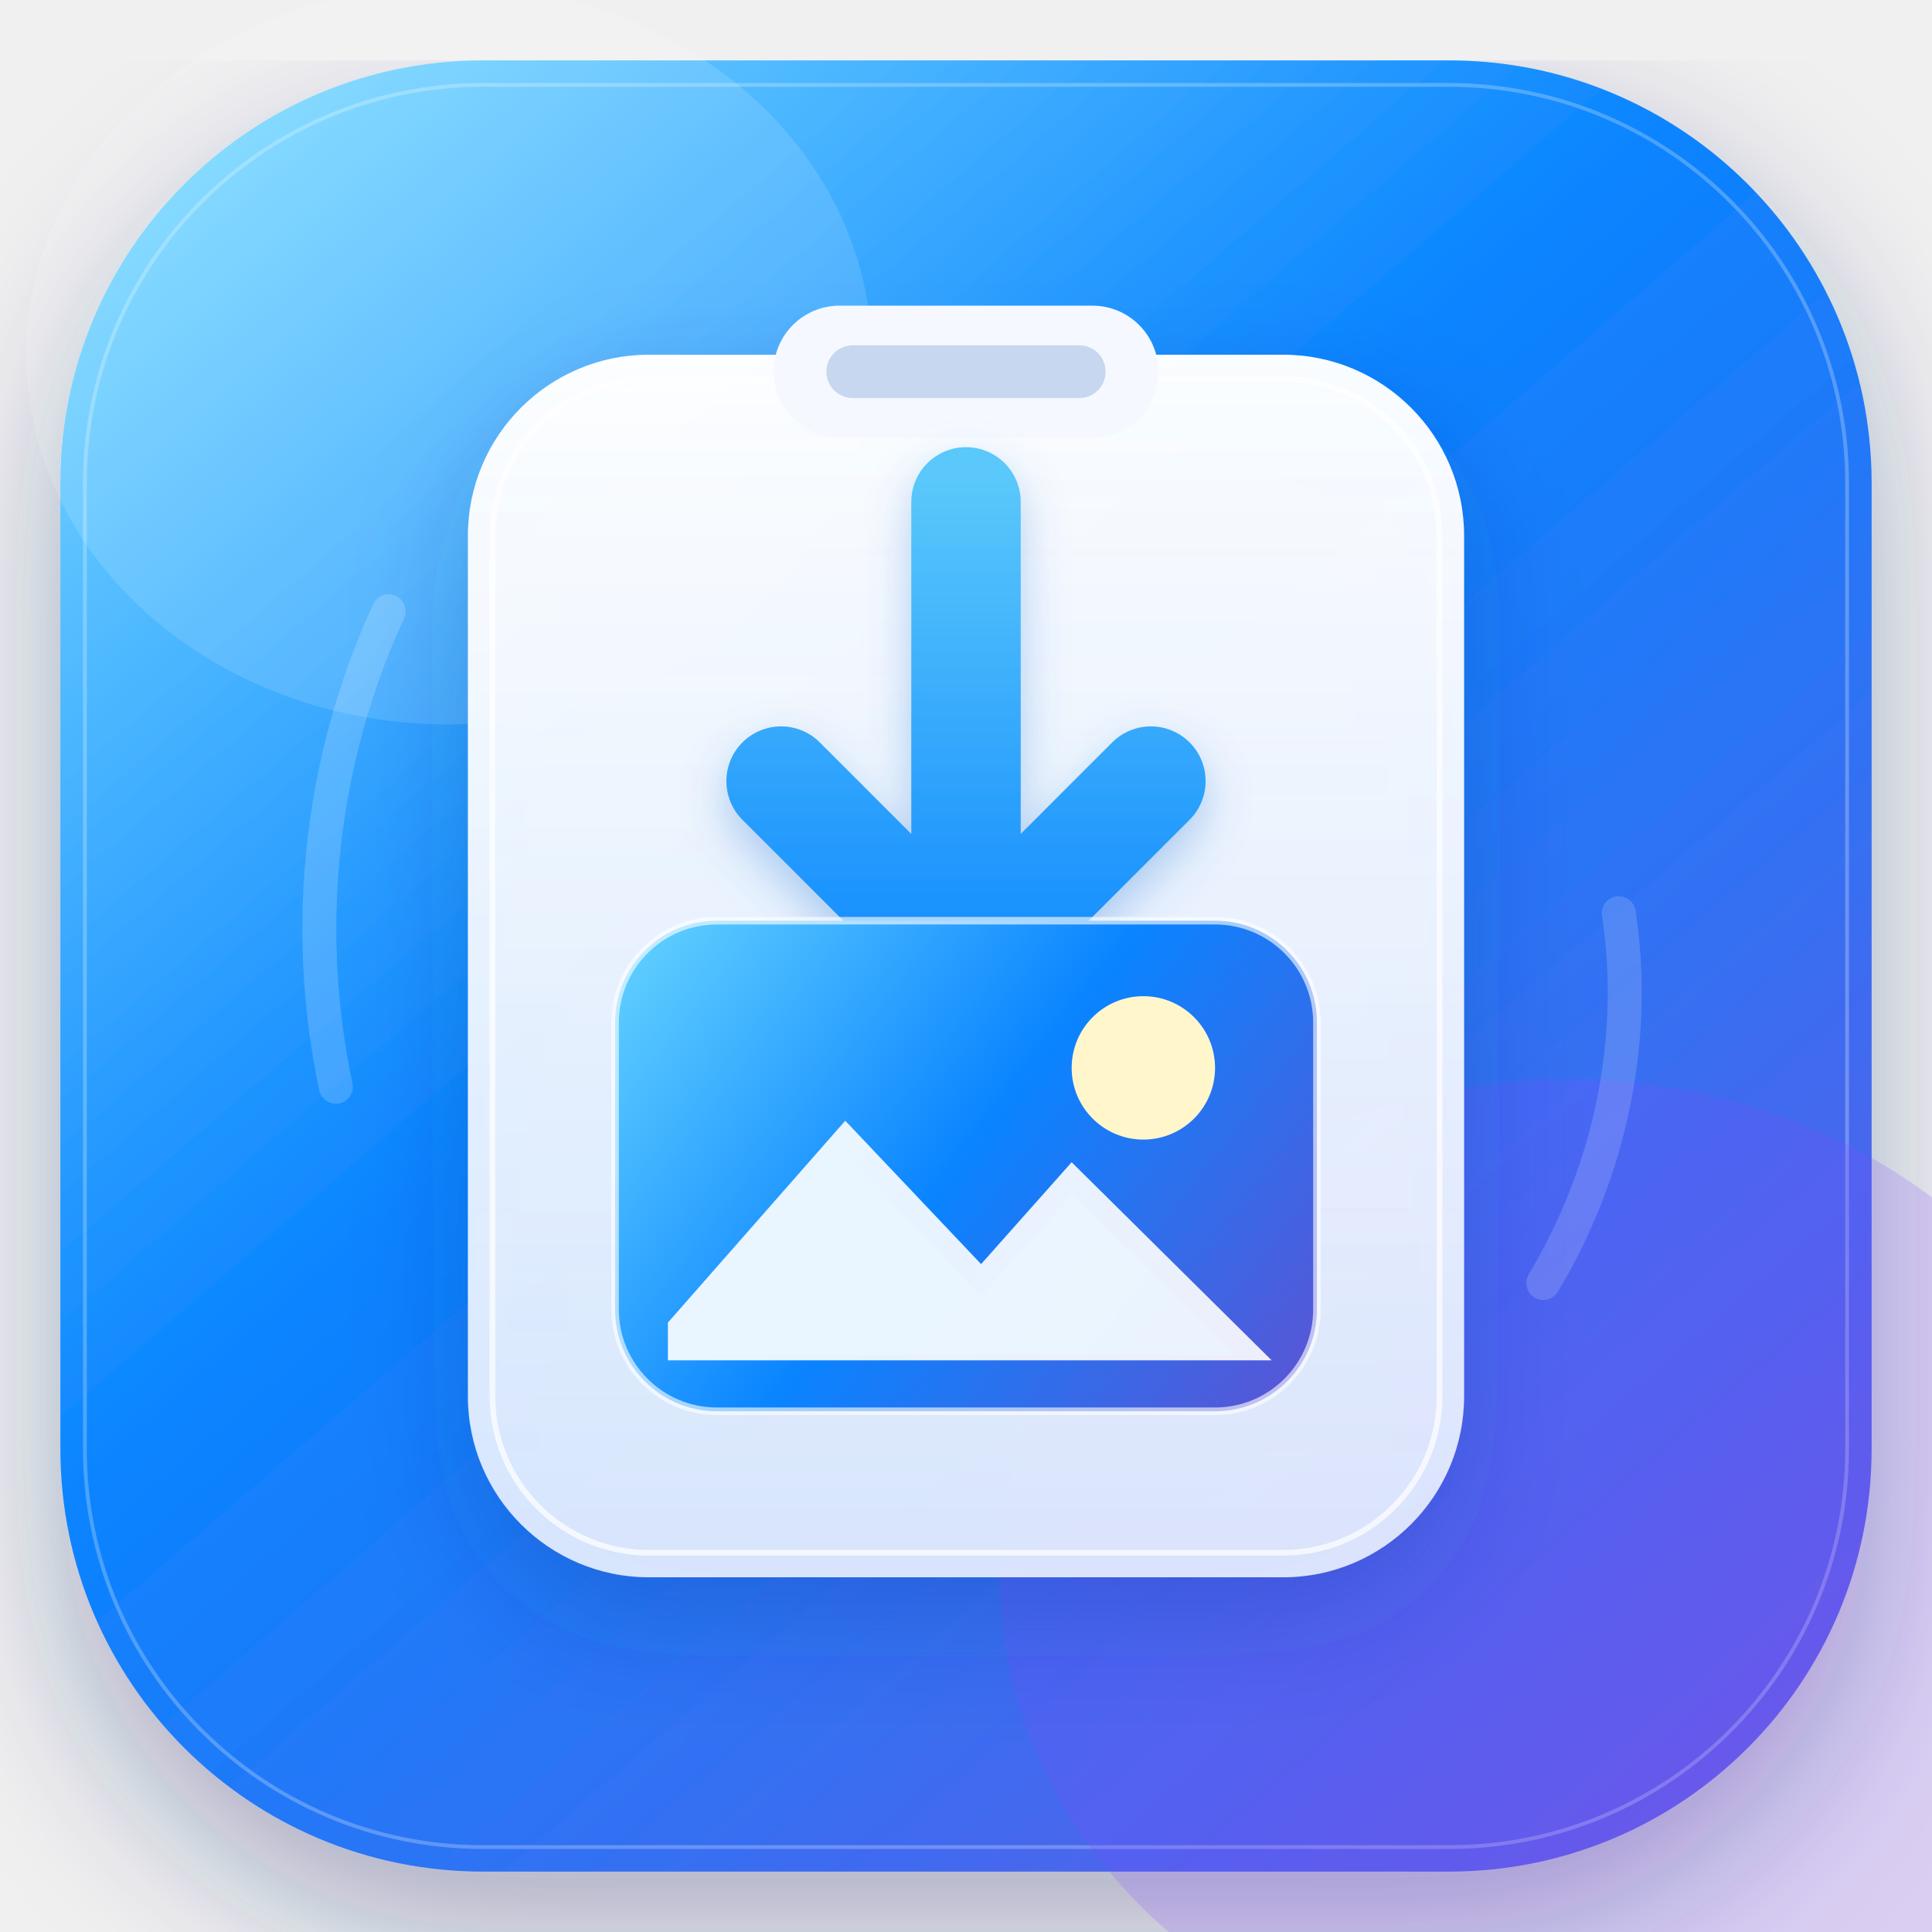
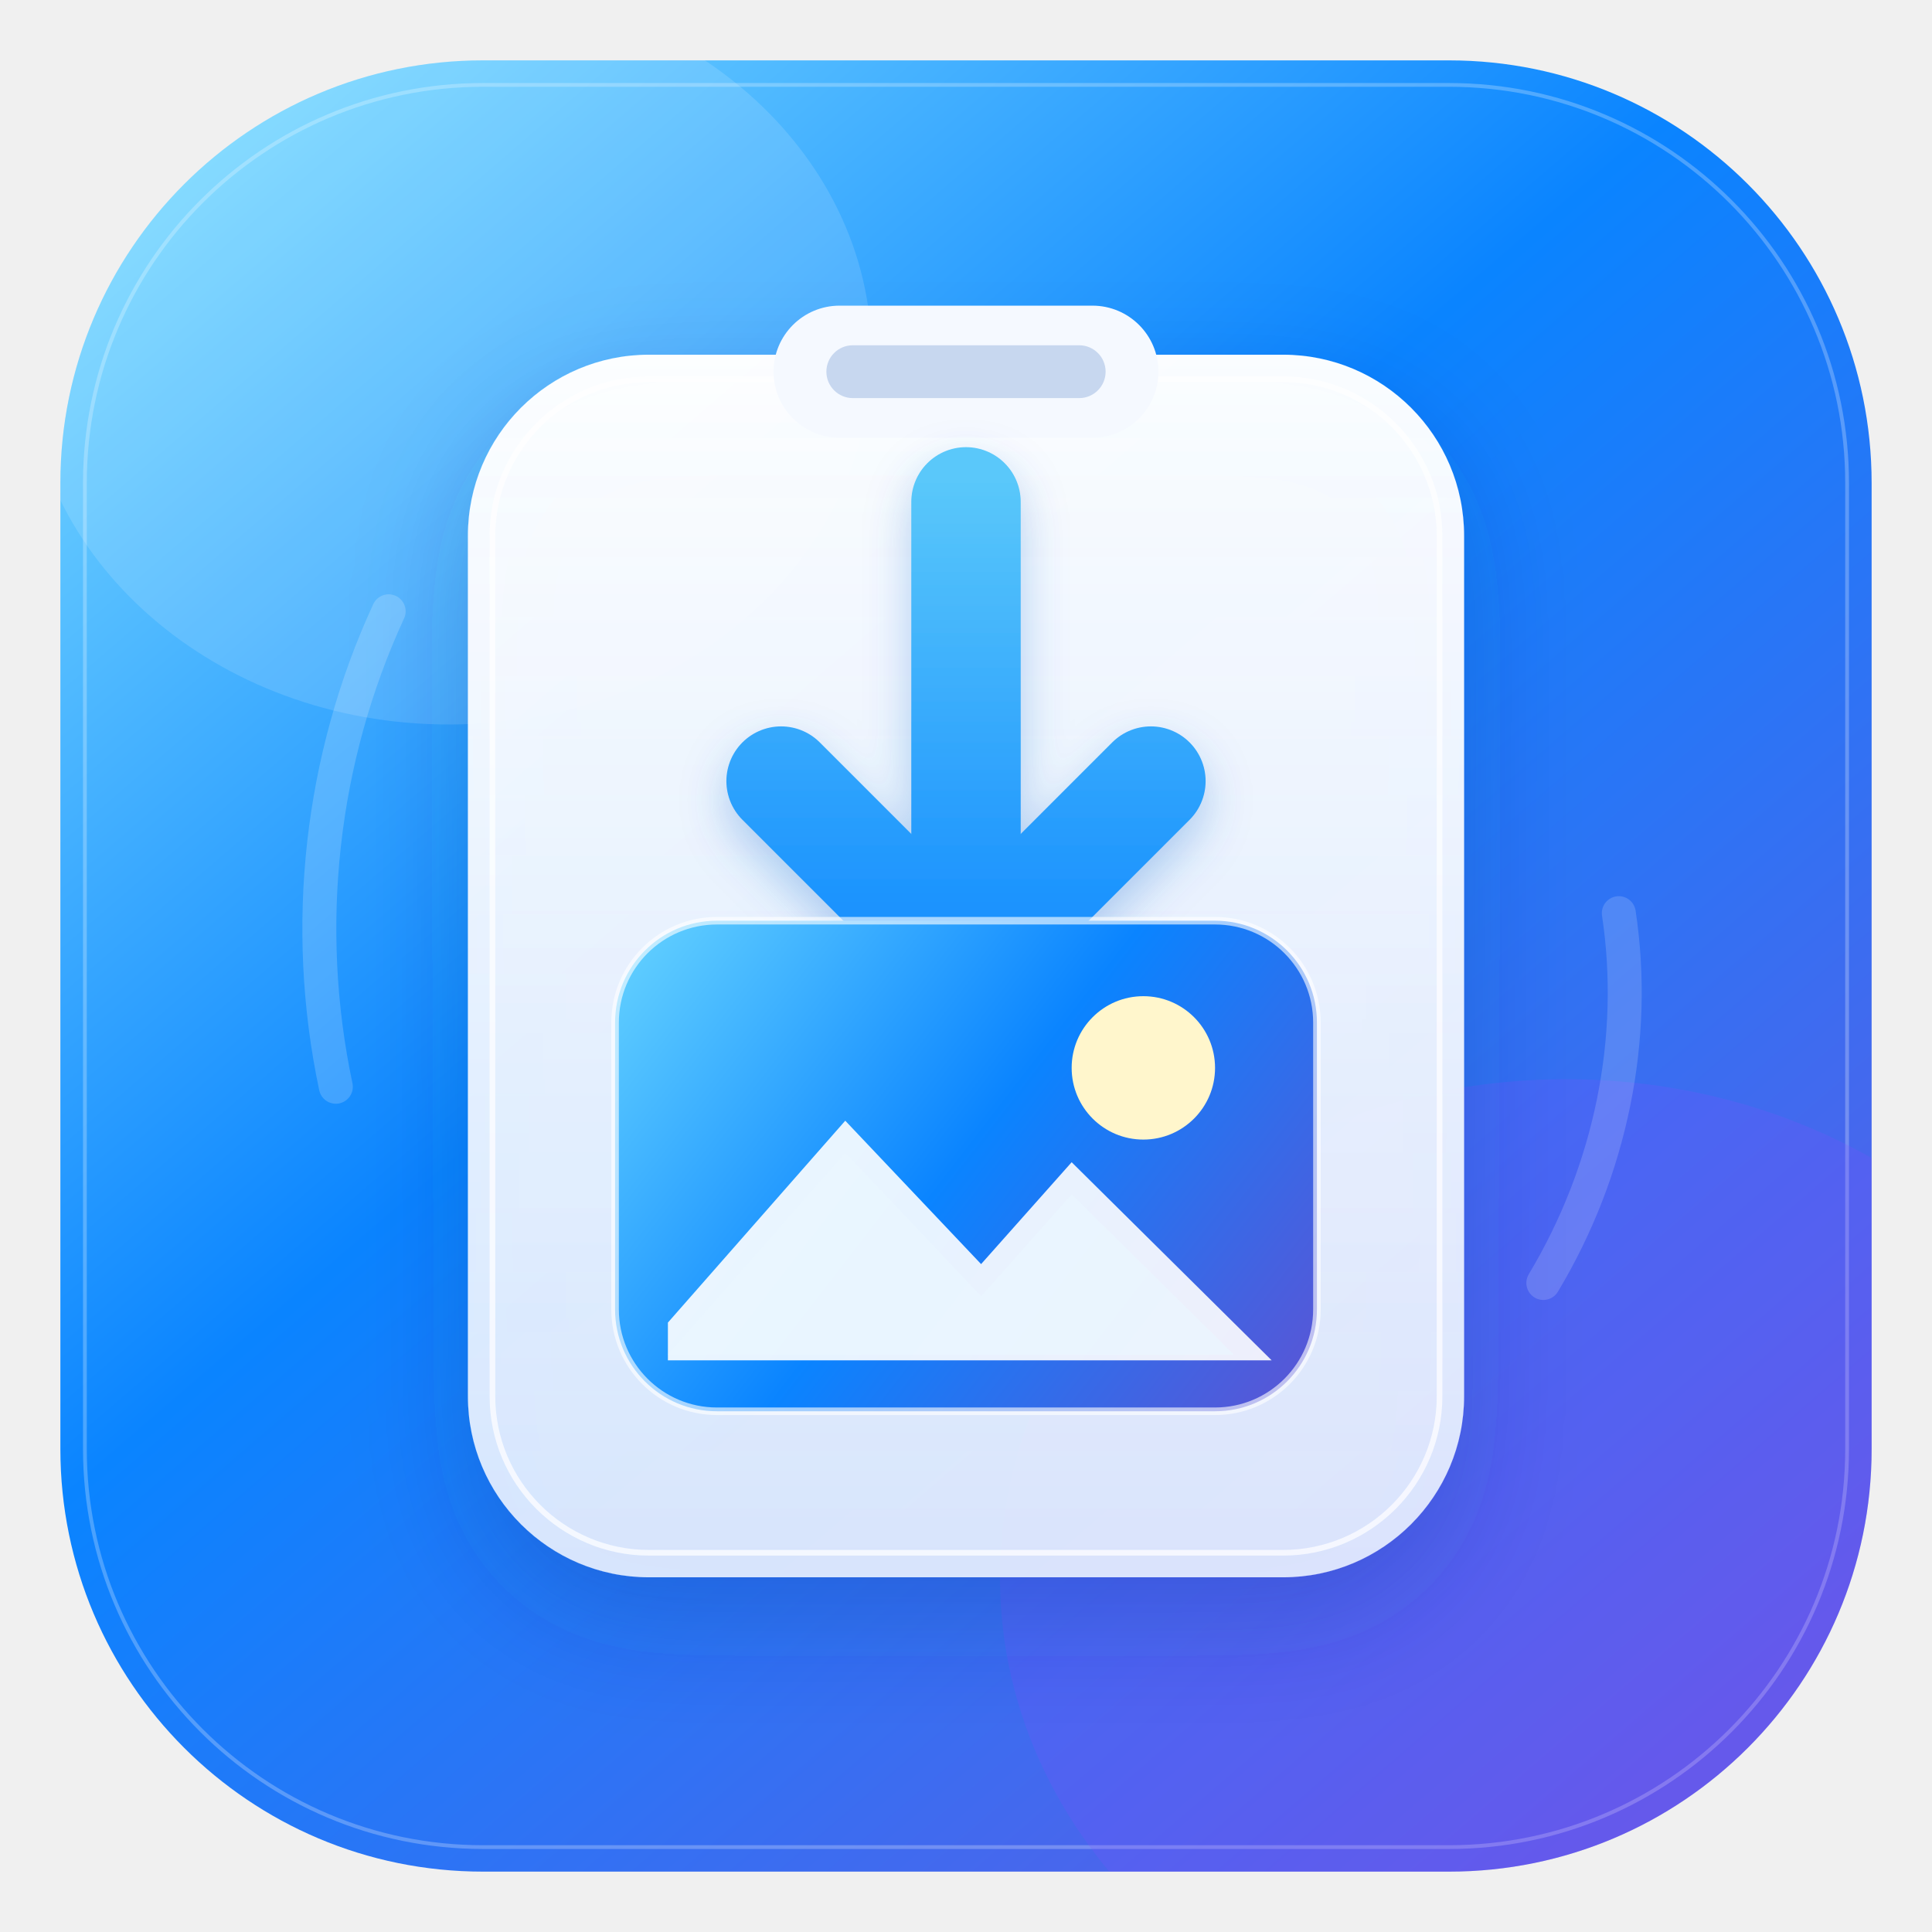
<svg xmlns="http://www.w3.org/2000/svg" width="1024" height="1024" viewBox="0 0 1024 1024" fill="none">
  <defs>
    <linearGradient id="app-bg" x1="126" y1="72" x2="884" y2="952" gradientUnits="userSpaceOnUse">
      <stop stop-color="#72D4FF" />
      <stop offset="0.42" stop-color="#0A84FF" />
      <stop offset="1" stop-color="#5E5CE6" />
    </linearGradient>
    <linearGradient id="paper" x1="512" y1="188" x2="512" y2="832" gradientUnits="userSpaceOnUse">
      <stop stop-color="white" stop-opacity="0.98" />
      <stop offset="1" stop-color="#E8F1FF" stop-opacity="0.9" />
    </linearGradient>
    <linearGradient id="photo" x1="340" y1="478" x2="684" y2="744" gradientUnits="userSpaceOnUse">
      <stop stop-color="#64D2FF" />
      <stop offset="0.5" stop-color="#0A84FF" />
      <stop offset="1" stop-color="#5856D6" />
    </linearGradient>
    <linearGradient id="arrow" x1="512" y1="254" x2="512" y2="544" gradientUnits="userSpaceOnUse">
      <stop stop-color="#5AC8FA" />
      <stop offset="1" stop-color="#0A84FF" />
    </linearGradient>
-     <filter id="outer-shadow" x="-20%" y="-20%" width="140%" height="150%">
-       <feDropShadow dx="0" dy="32" stdDeviation="42" flood-color="#142A70" flood-opacity="0.34" />
-     </filter>
+     <clipPath id="icon-clip">
+       <rect x="32" y="32" width="960" height="960" rx="224" />
+     </clipPath>
    <filter id="paper-shadow" x="-30%" y="-20%" width="160%" height="170%">
      <feDropShadow dx="0" dy="24" stdDeviation="30" flood-color="#083A8C" flood-opacity="0.24" />
    </filter>
    <filter id="arrow-shadow" x="-80%" y="-60%" width="260%" height="240%">
      <feDropShadow dx="0" dy="10" stdDeviation="12" flood-color="#0062CC" flood-opacity="0.28" />
    </filter>
  </defs>
-   <g filter="url(#outer-shadow)">
+   <g clip-path="url(#icon-clip)">
    <rect x="32" y="32" width="960" height="960" rx="224" fill="url(#app-bg)" />
    <rect x="45" y="45" width="934" height="934" rx="211" stroke="white" stroke-opacity="0.25" stroke-width="2" />
+     <ellipse cx="238" cy="188" rx="224" ry="196" fill="white" fill-opacity="0.13" />
+     <ellipse cx="830" cy="836" rx="300" ry="264" fill="#844DFF" fill-opacity="0.2" />
+     <g filter="url(#paper-shadow)">
+       <rect x="248" y="188" width="528" height="648" rx="96" fill="url(#paper)" />
+       <rect x="261" y="201" width="502" height="622" rx="83" stroke="white" stroke-opacity="0.72" stroke-width="3" />
+     </g>
+     <rect x="410" y="162" width="204" height="70" rx="35" fill="#F5F9FF" />
+     <rect x="438" y="183" width="148" height="28" rx="14" fill="#C7D7EF" />
+     <g filter="url(#arrow-shadow)">
+       <path d="M512 266V492" stroke="url(#arrow)" stroke-width="58" stroke-linecap="round" />
+       <path d="M414 414L512 512L610 414" stroke="url(#arrow)" stroke-width="58" stroke-linecap="round" stroke-linejoin="round" />
+     </g>
+     <rect x="326" y="488" width="372" height="260" rx="54" fill="url(#photo)" />
+     <circle cx="606" cy="566" r="38" fill="#FFF6CC" />
+     <path d="M354 701L448 594L520 670L568 616L674 721H354V701Z" fill="white" fill-opacity="0.9" />
+     <path d="M354 718L448 611L520 687L568 633L654 718H354Z" fill="#EAF6FF" fill-opacity="0.62" />
+     <rect x="326" y="488" width="372" height="260" rx="54" stroke="white" stroke-opacity="0.62" stroke-width="4" />
+     <path d="M206 324C170 402 160 491 178 576" stroke="white" stroke-opacity="0.18" stroke-width="18" stroke-linecap="round" />
+     <path d="M818 680C854 620 868 550 858 484" stroke="white" stroke-opacity="0.16" stroke-width="18" stroke-linecap="round" />
  </g>
-   <ellipse cx="238" cy="188" rx="224" ry="196" fill="white" fill-opacity="0.13" />
-   <ellipse cx="830" cy="836" rx="300" ry="264" fill="#844DFF" fill-opacity="0.2" />
-   <g filter="url(#paper-shadow)">
-     <rect x="248" y="188" width="528" height="648" rx="96" fill="url(#paper)" />
-     <rect x="261" y="201" width="502" height="622" rx="83" stroke="white" stroke-opacity="0.72" stroke-width="3" />
-   </g>
-   <rect x="410" y="162" width="204" height="70" rx="35" fill="#F5F9FF" />
-   <rect x="438" y="183" width="148" height="28" rx="14" fill="#C7D7EF" />
-   <g filter="url(#arrow-shadow)">
-     <path d="M512 266V492" stroke="url(#arrow)" stroke-width="58" stroke-linecap="round" />
-     <path d="M414 414L512 512L610 414" stroke="url(#arrow)" stroke-width="58" stroke-linecap="round" stroke-linejoin="round" />
-   </g>
-   <rect x="326" y="488" width="372" height="260" rx="54" fill="url(#photo)" />
-   <circle cx="606" cy="566" r="38" fill="#FFF6CC" />
-   <path d="M354 701L448 594L520 670L568 616L674 721H354V701Z" fill="white" fill-opacity="0.9" />
-   <path d="M354 718L448 611L520 687L568 633L654 718H354Z" fill="#EAF6FF" fill-opacity="0.62" />
-   <rect x="326" y="488" width="372" height="260" rx="54" stroke="white" stroke-opacity="0.62" stroke-width="4" />
-   <path d="M206 324C170 402 160 491 178 576" stroke="white" stroke-opacity="0.18" stroke-width="18" stroke-linecap="round" />
-   <path d="M818 680C854 620 868 550 858 484" stroke="white" stroke-opacity="0.16" stroke-width="18" stroke-linecap="round" />
</svg>
